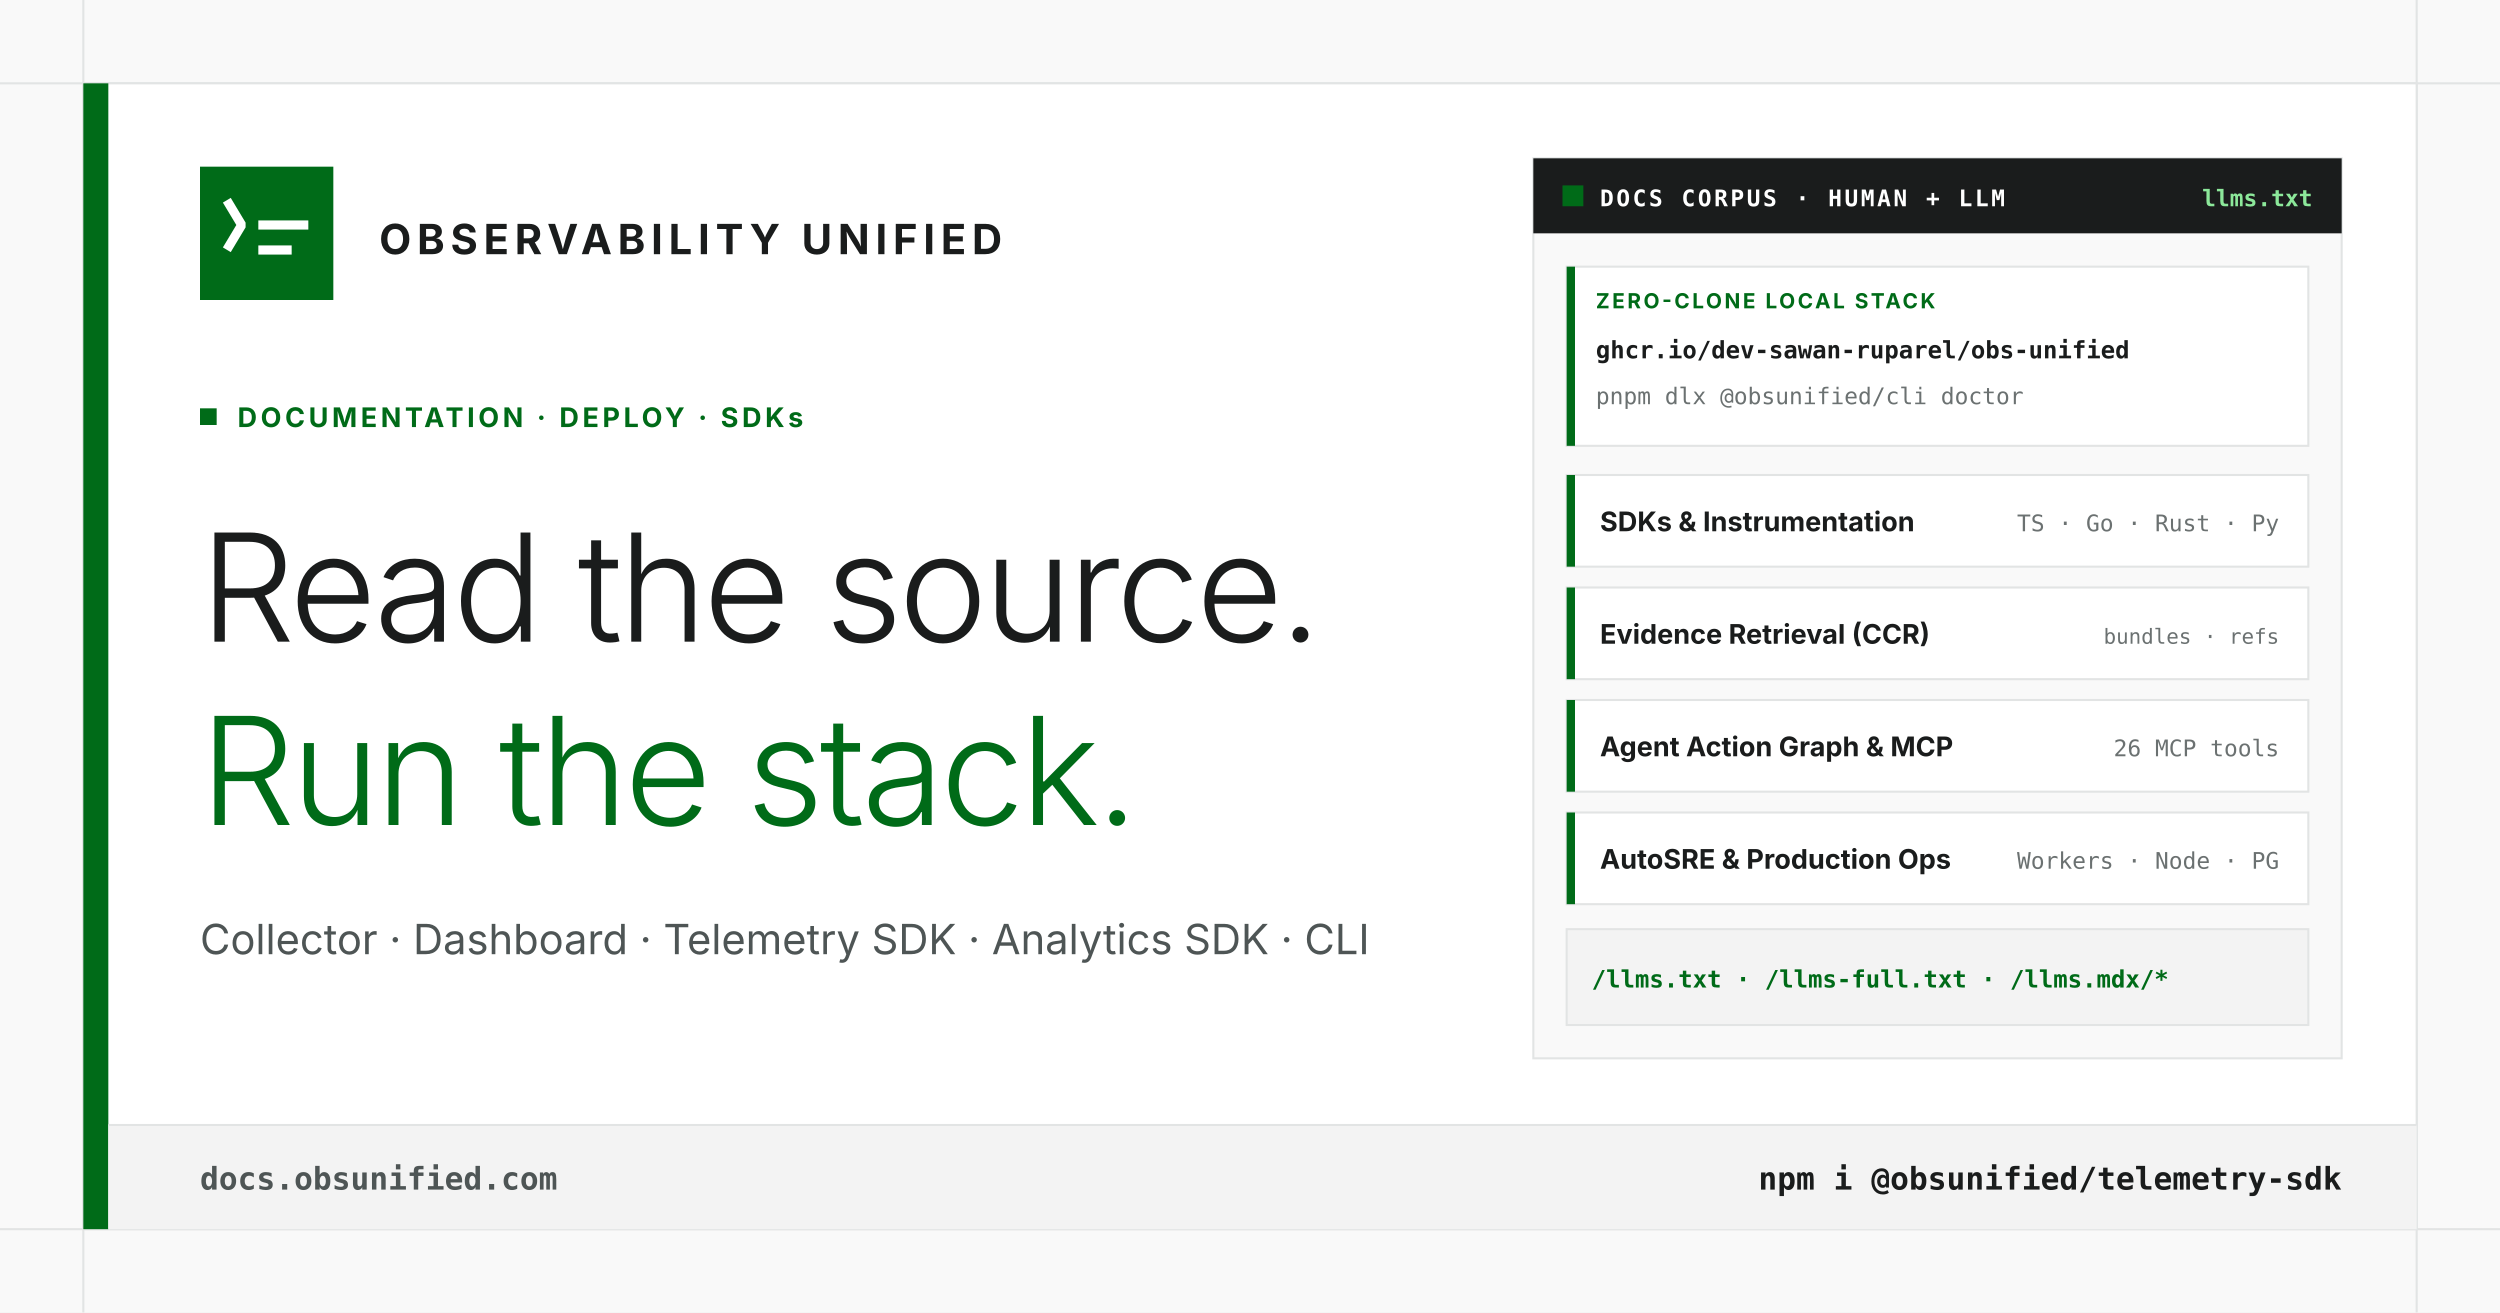
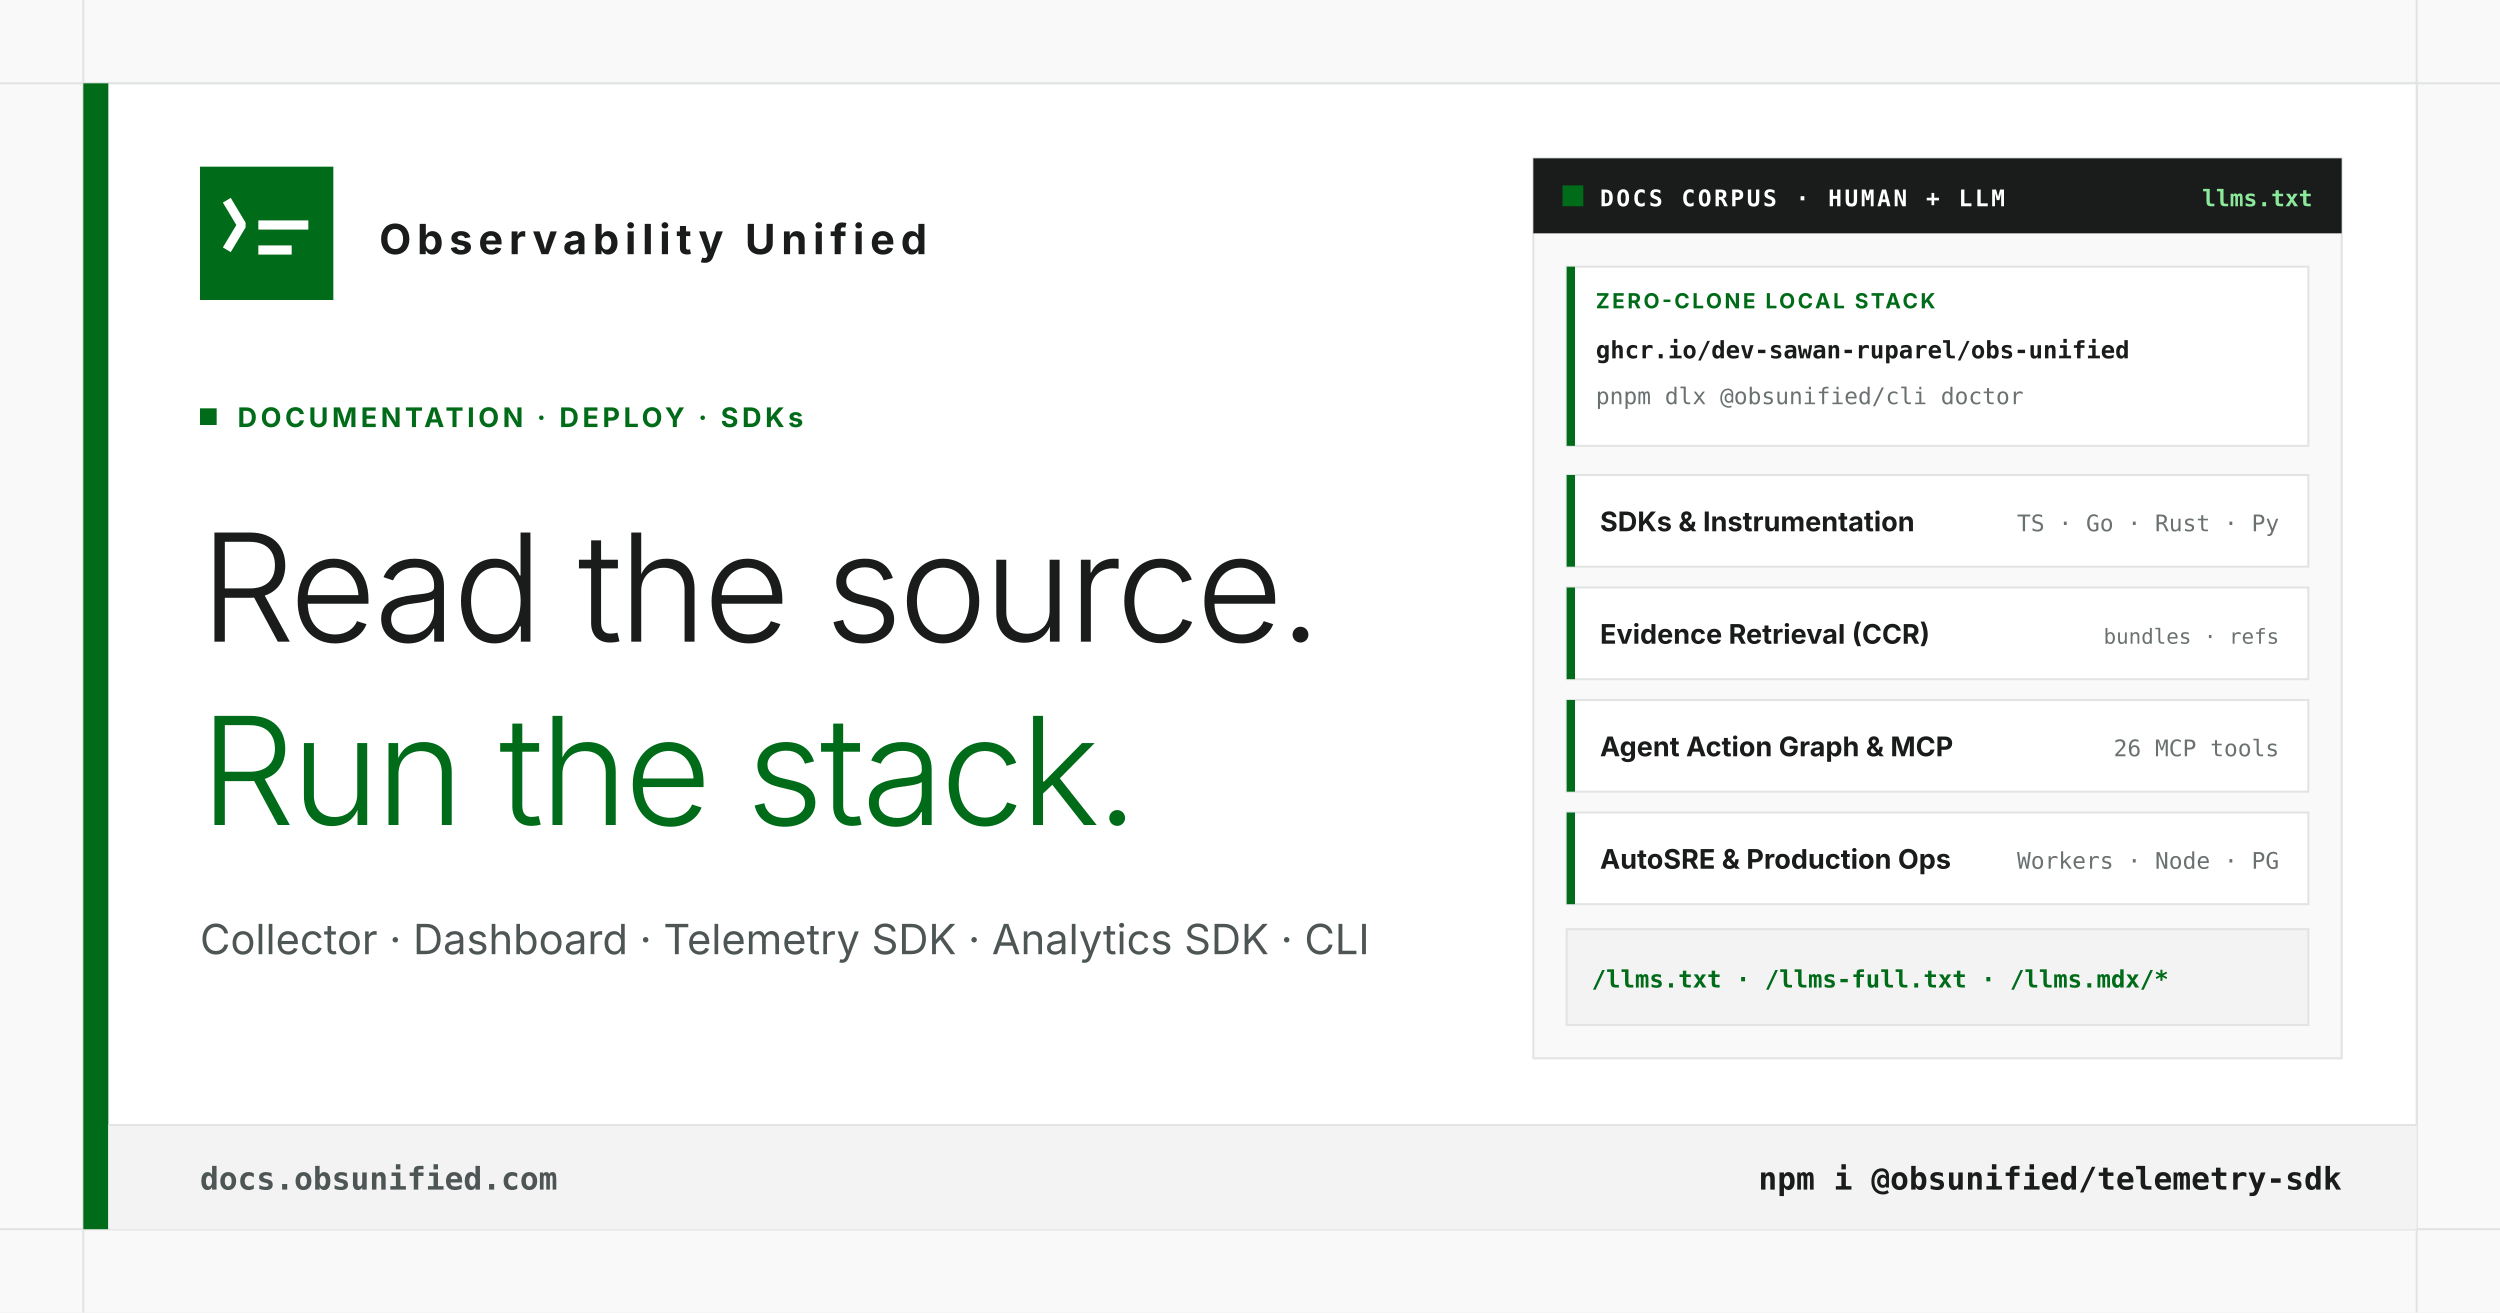
- <svg xmlns="http://www.w3.org/2000/svg" viewBox="0 0 1200 630" width="1200" height="630" role="img" aria-label="Observability Unified docs — read the source, run the stack">
+ <svg xmlns="http://www.w3.org/2000/svg" viewBox="0 0 1200 630" width="1200" height="630" role="img" aria-label="Observability Unified docs">
  <rect width="1200" height="630" fill="#F9F9F9" />
  <line x1="40" y1="0" x2="40" y2="630" stroke="#E2E4E4" stroke-width="1" />
  <line x1="1160" y1="0" x2="1160" y2="630" stroke="#E2E4E4" stroke-width="1" />
  <line x1="0" y1="40" x2="1200" y2="40" stroke="#E2E4E4" stroke-width="1" />
  <line x1="0" y1="590" x2="1200" y2="590" stroke="#E2E4E4" stroke-width="1" />
  <rect x="40" y="40" width="1120" height="550" fill="#FFFFFF" stroke="#E2E4E4" stroke-width="1" />
  <rect x="40" y="40" width="12" height="550" fill="#006B18" />
  <g transform="translate(96 80)">
    <rect width="64" height="64" fill="#006B18" />
    <path d="M14 18 L20 28 L14 38" fill="none" stroke="#FFFFFF" stroke-width="4.4" stroke-linejoin="bevel" stroke-linecap="square" />
    <rect x="28" y="25.8" width="24" height="4.4" fill="#FFFFFF" />
    <rect x="28" y="37.8" width="16" height="4.4" fill="#FFFFFF" />
-     <text x="86" y="42" fill="#1A1C1C" font-family="'Inter Variable','Inter',ui-sans-serif,system-ui,sans-serif" font-size="20" font-weight="700" letter-spacing="2.8">OBSERVABILITY UNIFIED</text>
+     <text x="86" y="42" fill="#1A1C1C" font-family="'Inter Variable','Inter',ui-sans-serif,system-ui,sans-serif" font-size="20" font-weight="700" letter-spacing="2.8">Observability Unified</text>
  </g>
  <rect x="96" y="196" width="8" height="8" fill="#006B18" />
  <text x="114" y="205" fill="#006B18" font-family="'Inter Variable','Inter',ui-sans-serif,system-ui,sans-serif" font-size="13" font-weight="700" letter-spacing="1.7">DOCUMENTATION · DEPLOY · SDKs</text>
  <text x="96" y="308" fill="#1A1C1C" font-family="'Inter Variable','Inter',ui-sans-serif,system-ui,sans-serif" font-size="72" font-weight="300" letter-spacing="-1.8">Read the source.</text>
  <text x="96" y="396" fill="#006B18" font-family="'Inter Variable','Inter',ui-sans-serif,system-ui,sans-serif" font-size="72" font-weight="300" letter-spacing="-1.8">Run the stack.</text>
  <text x="96" y="458" fill="#4E5555" font-family="'Inter Variable','Inter',ui-sans-serif,system-ui,sans-serif" font-size="20" font-weight="400">Collector · Dashboard · Telemetry SDK · Analytics SDK · CLI</text>
  <g transform="translate(736 76)">
    <rect width="388" height="432" fill="#F9F9F9" stroke="#E2E4E4" stroke-width="1" />
    <rect width="388" height="36" fill="#1A1C1C" />
    <rect x="14" y="13" width="10" height="10" fill="#006B18" />
    <text x="32" y="23" fill="#FFFFFF" font-family="ui-monospace,SFMono-Regular,Menlo,Consolas,monospace" font-size="11" font-weight="700" letter-spacing="1.2">DOCS CORPUS · HUMAN + LLM</text>
    <text x="374" y="23" text-anchor="end" fill="#8CE89A" font-family="ui-monospace,SFMono-Regular,Menlo,Consolas,monospace" font-size="11" font-weight="600">llms.txt</text>
    <rect x="16" y="52" width="356" height="86" fill="#FFFFFF" stroke="#E2E4E4" stroke-width="1" />
    <rect x="16" y="52" width="4" height="86" fill="#006B18" />
    <text x="30" y="72" fill="#006B18" font-family="'Inter Variable','Inter',ui-sans-serif,system-ui,sans-serif" font-size="10" font-weight="700" letter-spacing="1.2">ZERO-CLONE LOCAL STACK</text>
    <text x="30" y="96" fill="#1A1C1C" font-family="ui-monospace,SFMono-Regular,Menlo,Consolas,monospace" font-size="11.5" font-weight="600">ghcr.io/dev-sawan-ruparel/obs-unified</text>
    <text x="30" y="118" fill="#6B7171" font-family="ui-monospace,SFMono-Regular,Menlo,Consolas,monospace" font-size="11">pnpm dlx @obsunified/cli doctor</text>
    <g transform="translate(16 152)">
      <rect width="356" height="44" fill="#FFFFFF" stroke="#E2E4E4" stroke-width="1" />
      <rect width="4" height="44" fill="#006B18" />
      <text x="16" y="27" fill="#1A1C1C" font-family="'Inter Variable','Inter',ui-sans-serif,system-ui,sans-serif" font-size="13" font-weight="700">SDKs &amp; Instrumentation</text>
      <text x="342" y="27" text-anchor="end" fill="#6B7171" font-family="ui-monospace,SFMono-Regular,Menlo,Consolas,monospace" font-size="11">TS · Go · Rust · Py</text>
    </g>
    <g transform="translate(16 206)">
      <rect width="356" height="44" fill="#FFFFFF" stroke="#E2E4E4" stroke-width="1" />
      <rect width="4" height="44" fill="#006B18" />
      <text x="16" y="27" fill="#1A1C1C" font-family="'Inter Variable','Inter',ui-sans-serif,system-ui,sans-serif" font-size="13" font-weight="700">Evidence Retrieval (CCR)</text>
      <text x="342" y="27" text-anchor="end" fill="#6B7171" font-family="ui-monospace,SFMono-Regular,Menlo,Consolas,monospace" font-size="10">bundles · refs</text>
    </g>
    <g transform="translate(16 260)">
      <rect width="356" height="44" fill="#FFFFFF" stroke="#E2E4E4" stroke-width="1" />
      <rect width="4" height="44" fill="#006B18" />
      <text x="16" y="27" fill="#1A1C1C" font-family="'Inter Variable','Inter',ui-sans-serif,system-ui,sans-serif" font-size="13" font-weight="700">Agent Action Graph &amp; MCP</text>
      <text x="342" y="27" text-anchor="end" fill="#6B7171" font-family="ui-monospace,SFMono-Regular,Menlo,Consolas,monospace" font-size="11">26 MCP tools</text>
    </g>
    <g transform="translate(16 314)">
      <rect width="356" height="44" fill="#FFFFFF" stroke="#E2E4E4" stroke-width="1" />
      <rect width="4" height="44" fill="#006B18" />
      <text x="16" y="27" fill="#1A1C1C" font-family="'Inter Variable','Inter',ui-sans-serif,system-ui,sans-serif" font-size="13" font-weight="700">AutoSRE &amp; Production Ops</text>
      <text x="342" y="27" text-anchor="end" fill="#6B7171" font-family="ui-monospace,SFMono-Regular,Menlo,Consolas,monospace" font-size="11">Workers · Node · PG</text>
    </g>
    <rect x="16" y="370" width="356" height="46" fill="#F3F3F3" stroke="#E2E4E4" stroke-width="1" />
    <text x="28" y="398" fill="#006B18" font-family="ui-monospace,SFMono-Regular,Menlo,Consolas,monospace" font-size="11.5" font-weight="700">/llms.txt · /llms-full.txt · /llms.mdx/*</text>
  </g>
  <rect x="52" y="540" width="1108" height="50" fill="#F3F3F3" />
  <line x1="52" y1="540" x2="1160" y2="540" stroke="#E2E4E4" stroke-width="1" />
  <text x="96" y="571" fill="#4E5555" font-family="ui-monospace,SFMono-Regular,Menlo,Consolas,monospace" font-size="15" font-weight="600">docs.obsunified.com</text>
  <text x="1124" y="571" text-anchor="end" fill="#1A1C1C" font-family="ui-monospace,SFMono-Regular,Menlo,Consolas,monospace" font-size="15" font-weight="700">npm i @obsunified/telemetry-sdk</text>
</svg>
